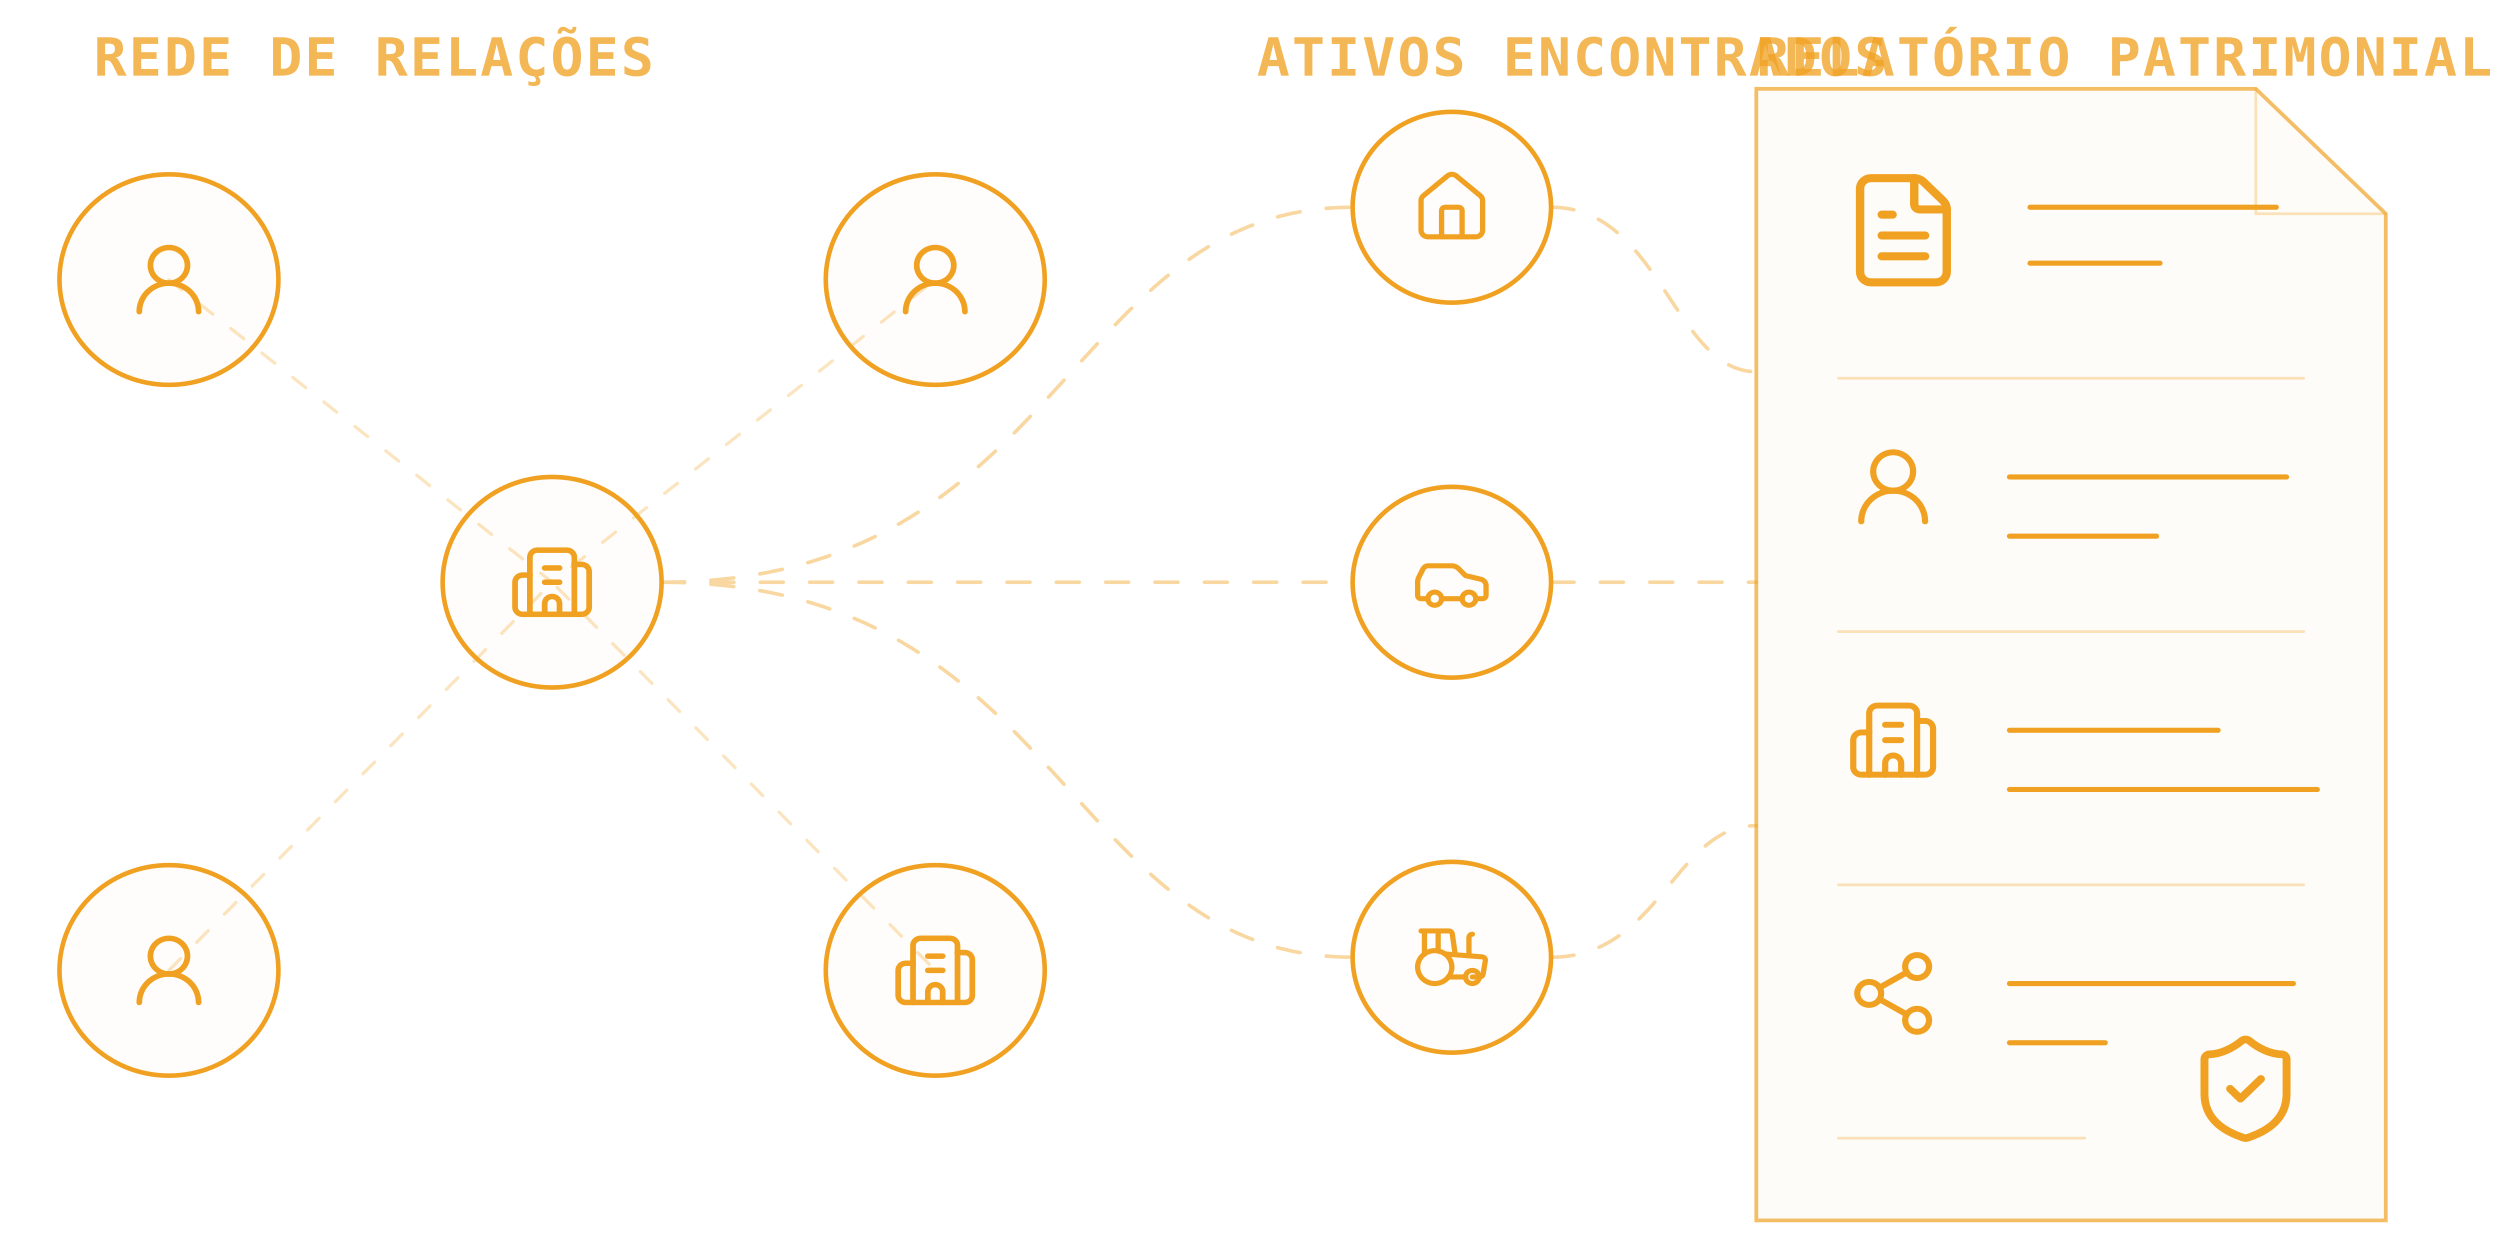
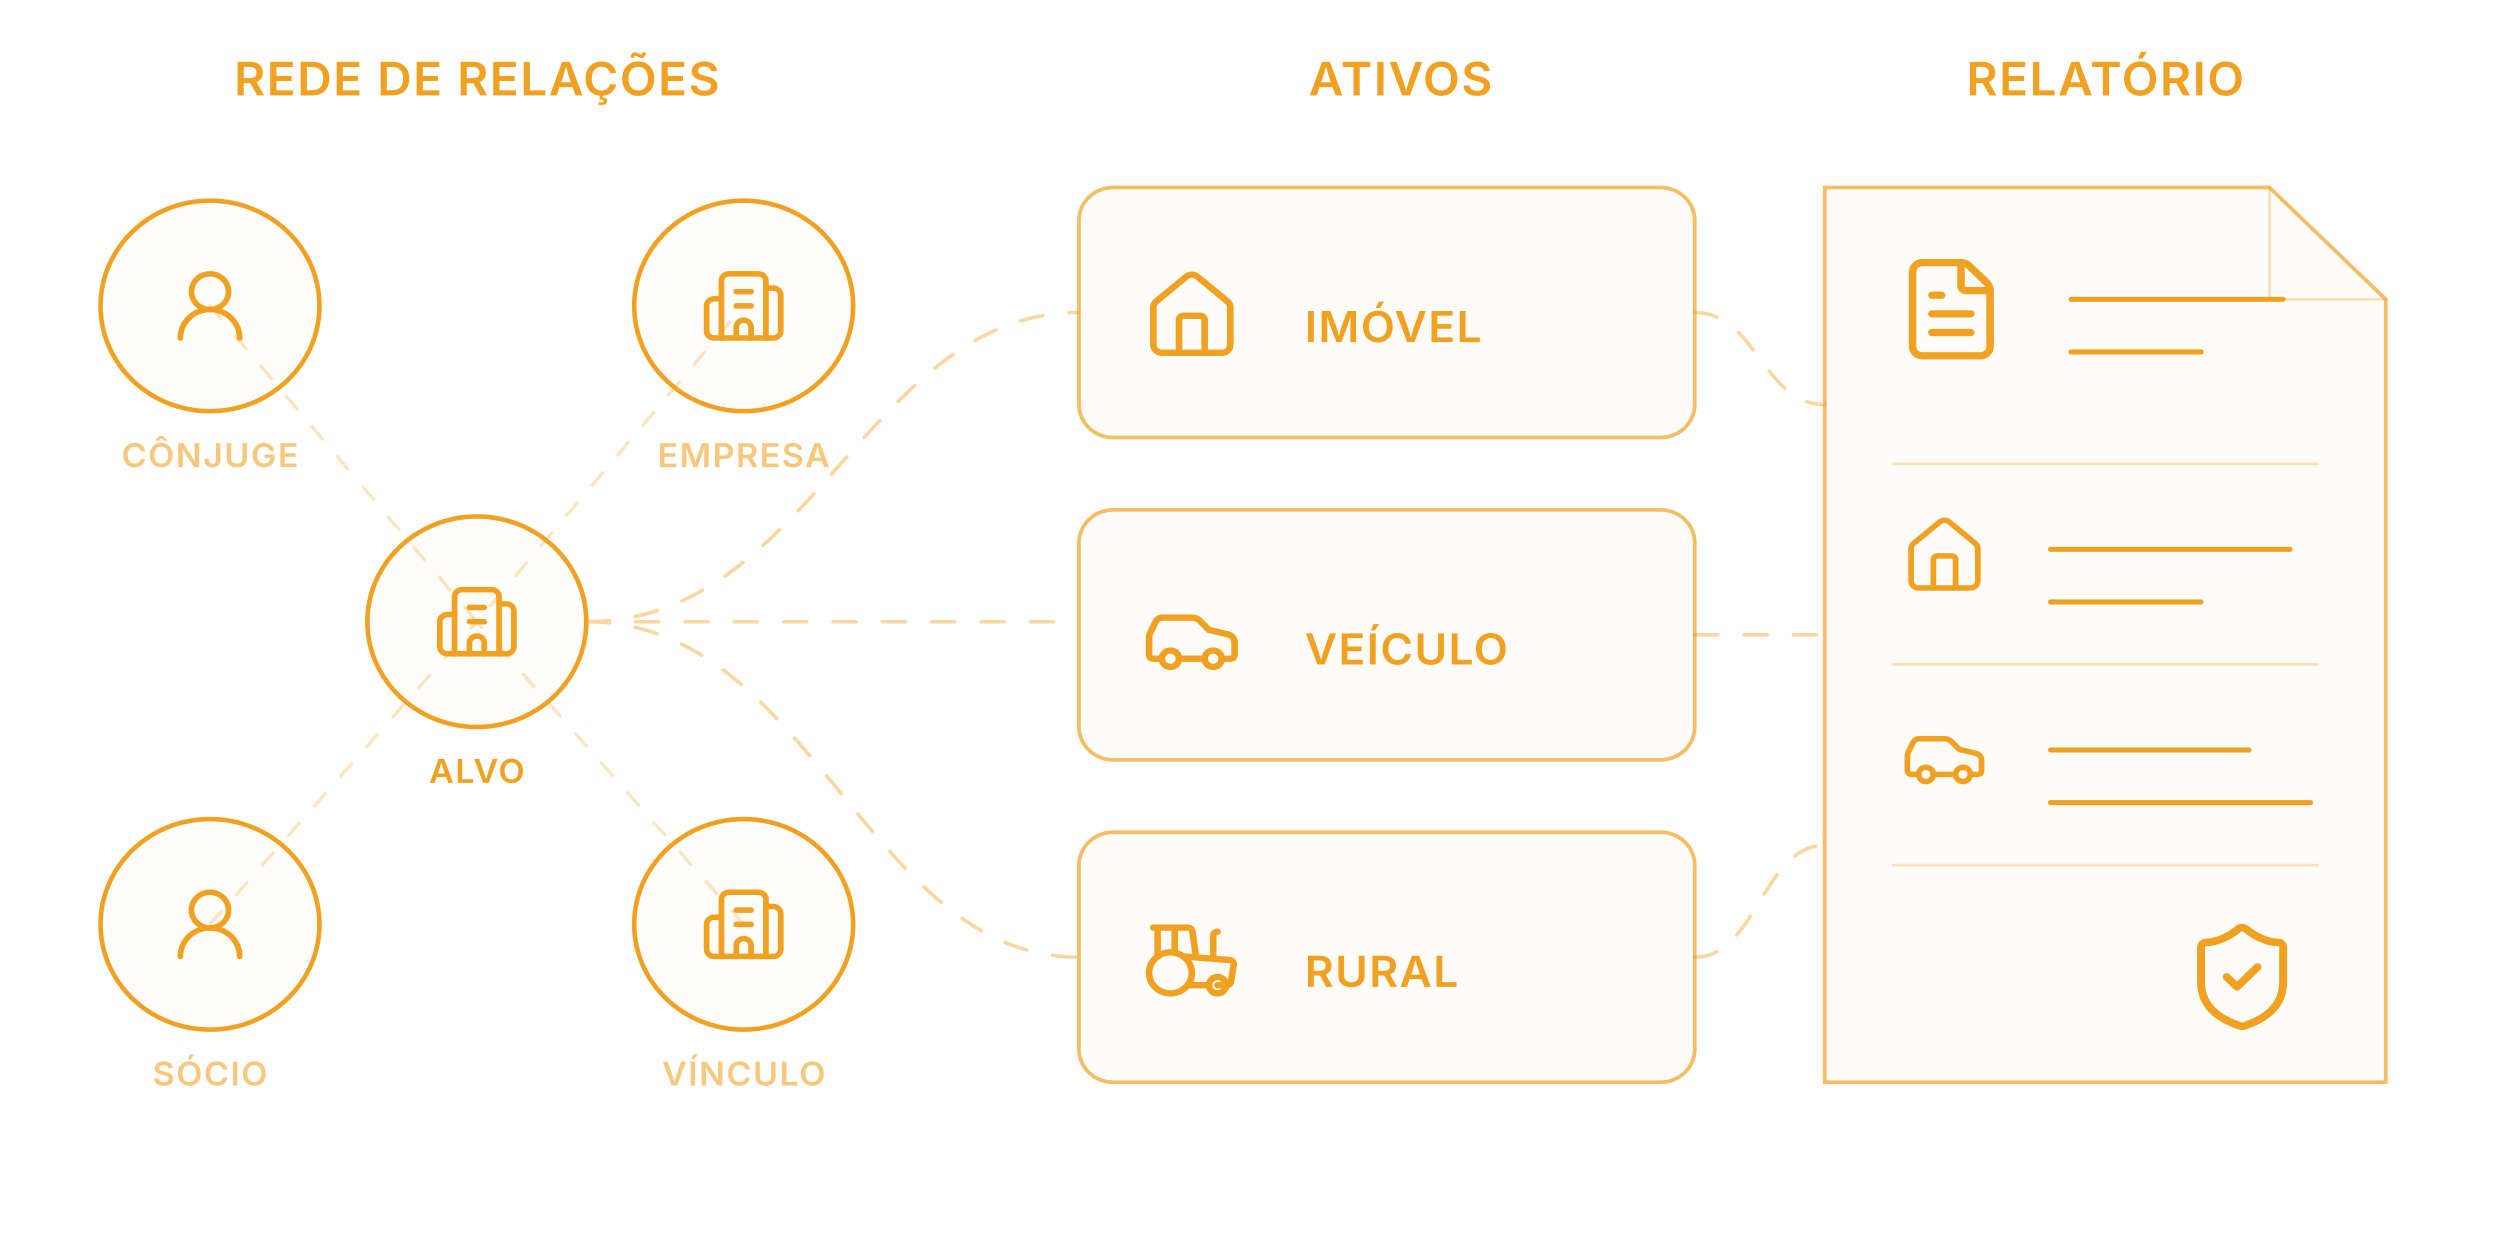
<svg xmlns="http://www.w3.org/2000/svg" width="760" height="380" viewBox="0 0 760 380" role="img" aria-labelledby="title description">
  <style>
  :host{display:block;color:#f0a121}
  svg{display:block;width:100%;height:auto;aspect-ratio:2/1;background:transparent;overflow:hidden}
  .sk-line,.sk-icon,.sk-flow,.sk-hair,.sk-ghost{fill:none;stroke:#f0a121;stroke-linecap:round;stroke-linejoin:round;vector-effect:non-scaling-stroke}
  .sk-line,.sk-icon{stroke-width:1.55}
  .sk-hair{stroke-width:.85;stroke-opacity:.3}
  .sk-ghost{stroke-width:1;stroke-opacity:.28;stroke-dasharray:5 7}
  .sk-flow{stroke-width:1.1;stroke-opacity:.42;stroke-dasharray:7 8;animation:flow 2.2s linear infinite}
  .sk-arrow{fill:none;stroke:#f0a121;stroke-width:1.15;stroke-opacity:.7;marker-end:url(#sk-arrow);vector-effect:non-scaling-stroke}
  .sk-plane,.sk-row-bg,.sk-icon-box{fill:rgba(240,161,33,.024);stroke:#f0a121;stroke-width:1.15;stroke-opacity:.68;vector-effect:non-scaling-stroke}
  .sk-row-bg{fill:rgba(240,161,33,.018);stroke-opacity:.24}
  .sk-icon-box{stroke-opacity:.34}
  .sk-hot{fill:#f0a121;filter:url(#soft-glow)}
  .sk-label{fill:#f0a121;font:500 16px 'DM Mono',ui-monospace,monospace;letter-spacing:.08em}
  .sk-small-label{fill:#f0a121;fill-opacity:.58;font:500 10px 'DM Mono',ui-monospace,monospace;letter-spacing:.13em}
  .sk-section-label{fill:#f0a121;fill-opacity:.76;font:600 16px 'DM Mono',ui-monospace,monospace;letter-spacing:.04em}
  .sk-node-label{fill:#f0a121;fill-opacity:.74;font:500 11px 'DM Mono',ui-monospace,monospace;text-anchor:middle;letter-spacing:.04em}
  .sk-flow-label{fill:#f0a121;fill-opacity:.9;font:500 17px 'DM Mono',ui-monospace,monospace;text-anchor:middle;letter-spacing:.01em}
  .sk-flow-caption{fill:#f0a121;fill-opacity:.62;font:500 13px 'DM Mono',ui-monospace,monospace;text-anchor:middle;letter-spacing:.07em}
  .is-muted{opacity:.45}
  .sk-corner{fill:none;stroke:#f0a121;stroke-width:1;stroke-opacity:.35}
  .sk-node-ring,.sk-timeline-dot{fill:rgba(240,161,33,.018);stroke:#f0a121;stroke-width:1.4;vector-effect:non-scaling-stroke}
  .sk-timeline-dot{fill:#f0a121;stroke-width:0;filter:url(#soft-glow)}
  @keyframes flow{to{stroke-dashoffset:-30}}
  @media(prefers-reduced-motion:reduce){*{animation:none!important}}
</style>
  <g transform="translate(-15.2 -25) scale(1.04 1)">
-     <defs>
-       <filter id="soft-glow">
-         <feGaussianBlur stdDeviation="3" result="blur" />
-         <feMerge>
-           <feMergeNode in="blur" />
-           <feMergeNode in="SourceGraphic" />
-         </feMerge>
-       </filter>
-       <marker id="sk-arrow" markerWidth="8" markerHeight="8" refX="7" refY="4" orient="auto">
-         <path d="M0 0 8 4 0 8z" fill="#f0a121" fill-opacity=".72" />
-       </marker>
-     </defs>
-     <text class="sk-section-label" x="42" y="48" text-anchor="start">REDE DE RELAÇÕES</text>
-     <text class="sk-section-label" x="382" y="48" text-anchor="start">ATIVOS ENCONTRADOS</text>
-     <text class="sk-section-label" x="528" y="48" text-anchor="start">RELATÓRIO PATRIMONIAL</text>
-     <path class="sk-ghost" d="M64 110l112 92 112-92M64 320l112-118 112 118" />
-     <g class="sk-entity-node" transform="translate(64 110)">
-       <circle class="sk-node-ring" r="32" />
-       <g class="sk-icon" transform="translate(-13 -13) scale(1.083333)">
-         <circle cx="12" cy="8" r="5" />
-         <path d="M20 21a8 8 0 0 0-16 0" />
-       </g>
-     </g>
-     <g class="sk-entity-node is-active" transform="translate(176 202)">
-       <circle class="sk-node-ring" r="32" />
-       <g class="sk-icon" transform="translate(-13 -13) scale(1.083333)">
-         <path d="M10 12h4M10 8h4M14 21v-3a2 2 0 0 0-4 0v3" />
-         <path d="M6 10H4a2 2 0 0 0-2 2v7a2 2 0 0 0 2 2h16a2 2 0 0 0 2-2V9a2 2 0 0 0-2-2h-2" />
-         <path d="M6 21V5a2 2 0 0 1 2-2h8a2 2 0 0 1 2 2v16" />
-       </g>
-     </g>
-     <g class="sk-entity-node" transform="translate(288 110)">
-       <circle class="sk-node-ring" r="32" />
-       <g class="sk-icon" transform="translate(-13 -13) scale(1.083333)">
-         <circle cx="12" cy="8" r="5" />
-         <path d="M20 21a8 8 0 0 0-16 0" />
-       </g>
-     </g>
-     <g class="sk-entity-node" transform="translate(64 320)">
-       <circle class="sk-node-ring" r="32" />
-       <g class="sk-icon" transform="translate(-13 -13) scale(1.083333)">
-         <circle cx="12" cy="8" r="5" />
-         <path d="M20 21a8 8 0 0 0-16 0" />
-       </g>
-     </g>
-     <g class="sk-entity-node" transform="translate(288 320)">
-       <circle class="sk-node-ring" r="32" />
-       <g class="sk-icon" transform="translate(-13 -13) scale(1.083333)">
-         <path d="M10 12h4M10 8h4M14 21v-3a2 2 0 0 0-4 0v3" />
-         <path d="M6 10H4a2 2 0 0 0-2 2v7a2 2 0 0 0 2 2h16a2 2 0 0 0 2-2V9a2 2 0 0 0-2-2h-2" />
-         <path d="M6 21V5a2 2 0 0 1 2-2h8a2 2 0 0 1 2 2v16" />
-       </g>
-     </g>
-     <path class="sk-flow" d="M208 202C326 202 326 88 410 88M208 202h202M208 202C326 202 326 316 410 316M468 88C500 88 504 138 528 138M468 202h60M468 316C500 316 504 276 528 276" />
-     <g transform="translate(439 88)">
-       <circle class="sk-node-ring" r="29" />
-       <g class="sk-icon" transform="translate(-12 -12) scale(1)">
-         <path d="M15 21v-8a1 1 0 0 0-1-1h-4a1 1 0 0 0-1 1v8M3 10a2 2 0 0 1 .709-1.528l7-6a2 2 0 0 1 2.582 0l7 6A2 2 0 0 1 21 10v9a2 2 0 0 1-2 2H5a2 2 0 0 1-2-2z" />
-       </g>
-     </g>
-     <g transform="translate(439 202)">
-       <circle class="sk-node-ring" r="29" />
-       <g class="sk-icon" transform="translate(-12 -12) scale(1)">
-         <path d="M19 17h2c.6 0 1-.4 1-1v-3c0-.9-.7-1.7-1.5-1.9C18.7 10.6 16 10 16 10s-1.3-1.4-2.2-2.3c-.5-.4-1.1-.7-1.8-.7H5c-.6 0-1.1.4-1.4.9l-1.4 2.9A3.7 3.7 0 0 0 2 12v4c0 .6.4 1 1 1h2M9 17h6" />
-         <circle cx="7" cy="17" r="2" />
-         <circle cx="17" cy="17" r="2" />
-       </g>
-     </g>
-     <g transform="translate(439 316)">
-       <circle class="sk-node-ring" r="29" />
-       <g class="sk-icon" transform="translate(-12 -12) scale(1)">
-         <path d="m10 11 11 .9a1 1 0 0 1 .8 1.1l-.665 4.158A1 1 0 0 1 20 18h-2M16 18h-5M18 5a1 1 0 0 0-1 1v5.573M3 4h8.129a1 1 0 0 1 .99.863L13 11.246M4 11V4M8 10.1V4" />
-         <circle cx="18" cy="18" r="2" />
-         <circle cx="7" cy="15" r="5" />
-       </g>
-     </g>
-     <g class="sk-document" transform="translate(528 52)">
-       <path class="sk-plane" d="M0 0h146l38 38v306H0z" />
-       <path class="sk-hair" d="M146 0v38h38M24 88h136M24 165h136M24 242h136M24 319h72" />
-       <g class="sk-icon" transform="translate(24 24) scale(1.583333)">
-         <path d="M6 22a2 2 0 0 1-2-2V4a2 2 0 0 1 2-2h8a2.4 2.4 0 0 1 1.704.706l3.588 3.588A2.4 2.4 0 0 1 20 8v12a2 2 0 0 1-2 2z" />
-         <path d="M14 2v5a1 1 0 0 0 1 1h5M10 9H8M16 13H8M16 17H8" />
-       </g>
-       <path class="sk-line" d="M80 36h72M80 53h38" />
-       <g class="sk-document-section section-1">
-         <g class="sk-icon" transform="translate(26 107) scale(1.166667)">
+     <style>.asset-scene text{font-family:Inter,ui-sans-serif,system-ui,-apple-system,BlinkMacSystemFont,"Segoe UI",sans-serif}.asset-scene .asset-heading{font-size:14px;font-weight:600;letter-spacing:.03em;text-anchor:middle}.asset-scene .asset-node-label{font-size:10px;font-weight:600;letter-spacing:.04em;text-anchor:middle}.asset-scene .asset-card-label{font-size:13px;font-weight:600;letter-spacing:.03em}</style>
+     <g class="asset-scene">
+       <text class="sk-label asset-heading" x="154" y="54">REDE DE RELAÇÕES</text>
+       <text class="sk-label asset-heading" x="424" y="54">ATIVOS</text>
+       <text class="sk-label asset-heading" x="630" y="54">RELATÓRIO</text>
+       <path class="sk-ghost" d="M76 118L154 214 232 118M76 306l78-92 78 92" />
+       <g class="sk-entity-node" transform="translate(76 118)">
+         <circle class="sk-node-ring" r="32" />
+         <g class="sk-icon" transform="translate(-13 -13) scale(1.083333)">
          <circle cx="12" cy="8" r="5" />
          <path d="M20 21a8 8 0 0 0-16 0" />
        </g>
-         <path class="sk-line" d="M74 118h81M74 136h43" />
      </g>
-       <g class="sk-document-section section-2">
-         <g class="sk-icon" transform="translate(26 184) scale(1.166667)">
+       <text class="sk-small-label asset-node-label" x="76" y="167">CÔNJUGE</text>
+       <g class="sk-entity-node" transform="translate(232 118)">
+         <circle class="sk-node-ring" r="32" />
+         <g class="sk-icon" transform="translate(-13 -13) scale(1.083333)">
          <path d="M10 12h4M10 8h4M14 21v-3a2 2 0 0 0-4 0v3" />
          <path d="M6 10H4a2 2 0 0 0-2 2v7a2 2 0 0 0 2 2h16a2 2 0 0 0 2-2V9a2 2 0 0 0-2-2h-2" />
          <path d="M6 21V5a2 2 0 0 1 2-2h8a2 2 0 0 1 2 2v16" />
        </g>
-         <path class="sk-line" d="M74 195h61M74 213h90" />
      </g>
-       <g class="sk-document-section section-3">
-         <g class="sk-icon" transform="translate(26 261) scale(1.166667)">
-           <circle cx="18" cy="5" r="3" />
-           <circle cx="6" cy="12" r="3" />
-           <circle cx="18" cy="19" r="3" />
-           <path d="M8.59 13.51l6.83 3.98M15.41 6.51l-6.82 3.98" />
+       <text class="sk-small-label asset-node-label" x="232" y="167">EMPRESA</text>
+       <g class="sk-entity-node" transform="translate(76 306)">
+         <circle class="sk-node-ring" r="32" />
+         <g class="sk-icon" transform="translate(-13 -13) scale(1.083333)">
+           <circle cx="12" cy="8" r="5" />
+           <path d="M20 21a8 8 0 0 0-16 0" />
        </g>
-         <path class="sk-line" d="M74 272h83M74 290h28" />
      </g>
-       <g class="sk-document-complete">
-         <g class="sk-icon" transform="translate(125 286) scale(1.5)">
+       <text class="sk-small-label asset-node-label" x="76" y="355">SÓCIO</text>
+       <g class="sk-entity-node" transform="translate(232 306)">
+         <circle class="sk-node-ring" r="32" />
+         <g class="sk-icon" transform="translate(-13 -13) scale(1.083333)">
+           <path d="M10 12h4M10 8h4M14 21v-3a2 2 0 0 0-4 0v3" />
+           <path d="M6 10H4a2 2 0 0 0-2 2v7a2 2 0 0 0 2 2h16a2 2 0 0 0 2-2V9a2 2 0 0 0-2-2h-2" />
+           <path d="M6 21V5a2 2 0 0 1 2-2h8a2 2 0 0 1 2 2v16" />
+         </g>
+       </g>
+       <text class="sk-small-label asset-node-label" x="232" y="355">VÍNCULO</text>
+       <g class="sk-entity-node is-active" transform="translate(154 214)">
+         <circle class="sk-node-ring" r="32" />
+         <g class="sk-icon" transform="translate(-13 -13) scale(1.083333)">
+           <path d="M10 12h4M10 8h4M14 21v-3a2 2 0 0 0-4 0v3" />
+           <path d="M6 10H4a2 2 0 0 0-2 2v7a2 2 0 0 0 2 2h16a2 2 0 0 0 2-2V9a2 2 0 0 0-2-2h-2" />
+           <path d="M6 21V5a2 2 0 0 1 2-2h8a2 2 0 0 1 2 2v16" />
+         </g>
+       </g>
+       <text class="sk-label asset-node-label" x="154" y="263">ALVO</text>
+       <path class="sk-flow" d="M186 214C252 214 268 120 330 120M186 214h144M186 214C252 214 268 316 330 316M510 120C528 120 530 148 548 148M510 218h38M510 316C528 316 530 282 548 282" />
+       <g transform="translate(330 82)">
+         <rect class="sk-plane" x="0" y="0" width="180" height="76" rx="10" />
+         <g class="sk-icon" transform="translate(18 24) scale(1.25)">
+           <path d="M15 21v-8a1 1 0 0 0-1-1h-4a1 1 0 0 0-1 1v8M3 10a2 2 0 0 1 .709-1.528l7-6a2 2 0 0 1 2.582 0l7 6A2 2 0 0 1 21 10v9a2 2 0 0 1-2 2H5a2 2 0 0 1-2-2z" />
+         </g>
+         <text class="sk-label asset-card-label" x="66" y="47">IMÓVEL</text>
+       </g>
+       <g transform="translate(330 180)">
+         <rect class="sk-plane" x="0" y="0" width="180" height="76" rx="10" />
+         <g class="sk-icon" transform="translate(18 24) scale(1.25)">
+           <path d="M19 17h2c.6 0 1-.4 1-1v-3c0-.9-.7-1.7-1.5-1.9C18.7 10.6 16 10 16 10s-1.3-1.4-2.2-2.3c-.5-.4-1.1-.7-1.8-.7H5c-.6 0-1.1.4-1.4.9l-1.4 2.9A3.7 3.7 0 0 0 2 12v4c0 .6.4 1 1 1h2M9 17h6" />
+           <circle cx="7" cy="17" r="2" />
+           <circle cx="17" cy="17" r="2" />
+         </g>
+         <text class="sk-label asset-card-label" x="66" y="47">VEÍCULO</text>
+       </g>
+       <g transform="translate(330 278)">
+         <rect class="sk-plane" x="0" y="0" width="180" height="76" rx="10" />
+         <g class="sk-icon" transform="translate(18 24) scale(1.25)">
+           <path d="m10 11 11 .9a1 1 0 0 1 .8 1.1l-.665 4.158A1 1 0 0 1 20 18h-2M16 18h-5M18 5a1 1 0 0 0-1 1v5.573M3 4h8.129a1 1 0 0 1 .99.863L13 11.246M4 11V4M8 10.1V4" />
+           <circle cx="18" cy="18" r="2" />
+           <circle cx="7" cy="15" r="5" />
+         </g>
+         <text class="sk-label asset-card-label" x="66" y="47">RURAL</text>
+       </g>
+       <g transform="translate(548 82)">
+         <path class="sk-plane" d="M0 0h130l34 34v238H0z" />
+         <path class="sk-hair" d="M130 0v34h34M20 84h124M20 145h124M20 206h124" />
+         <g class="sk-icon" transform="translate(20 20) scale(1.416667)">
+           <path d="M6 22a2 2 0 0 1-2-2V4a2 2 0 0 1 2-2h8a2.4 2.4 0 0 1 1.704.706l3.588 3.588A2.4 2.4 0 0 1 20 8v12a2 2 0 0 1-2 2z" />
+           <path d="M14 2v5a1 1 0 0 0 1 1h5M10 9H8M16 13H8M16 17H8" />
+         </g>
+         <path class="sk-line" d="M72 34h62M72 50h38" />
+         <g class="sk-icon" transform="translate(22 99) scale(1.083333)">
+           <path d="M15 21v-8a1 1 0 0 0-1-1h-4a1 1 0 0 0-1 1v8M3 10a2 2 0 0 1 .709-1.528l7-6a2 2 0 0 1 2.582 0l7 6A2 2 0 0 1 21 10v9a2 2 0 0 1-2 2H5a2 2 0 0 1-2-2z" />
+         </g>
+         <path class="sk-line" d="M66 110h70M66 126h44" />
+         <g class="sk-icon" transform="translate(22 160) scale(1.083333)">
+           <path d="M19 17h2c.6 0 1-.4 1-1v-3c0-.9-.7-1.7-1.5-1.9C18.7 10.6 16 10 16 10s-1.3-1.4-2.2-2.3c-.5-.4-1.1-.7-1.8-.7H5c-.6 0-1.1.4-1.4.9l-1.4 2.9A3.7 3.7 0 0 0 2 12v4c0 .6.4 1 1 1h2M9 17h6" />
+           <circle cx="7" cy="17" r="2" />
+           <circle cx="17" cy="17" r="2" />
+         </g>
+         <path class="sk-line" d="M66 171h58M66 187h76" />
+         <g class="sk-icon" transform="translate(104 222) scale(1.5)">
          <path d="M20 13c0 5-3.5 7.5-7.66 8.95a1 1 0 0 1-.67-.01C7.5 20.5 4 18 4 13V6a1 1 0 0 1 1-1c2 0 4.5-1.2 6.24-2.72a1.17 1.17 0 0 1 1.52 0C14.51 3.81 17 5 19 5a1 1 0 0 1 1 1z" />
          <path d="m9 12 2 2 4-4" />
        </g>
      </g>
+       <circle class="sk-hot" r="3">
+         <animateMotion dur="5.2s" begin="0s" repeatCount="indefinite" path="M186 214h144" />
+       </circle>
    </g>
-     <circle class="sk-hot" r="3">
-       <animateMotion dur="4.8s" begin="0s" repeatCount="indefinite" path="M208 202h202" />
-     </circle>
  </g>
</svg>
